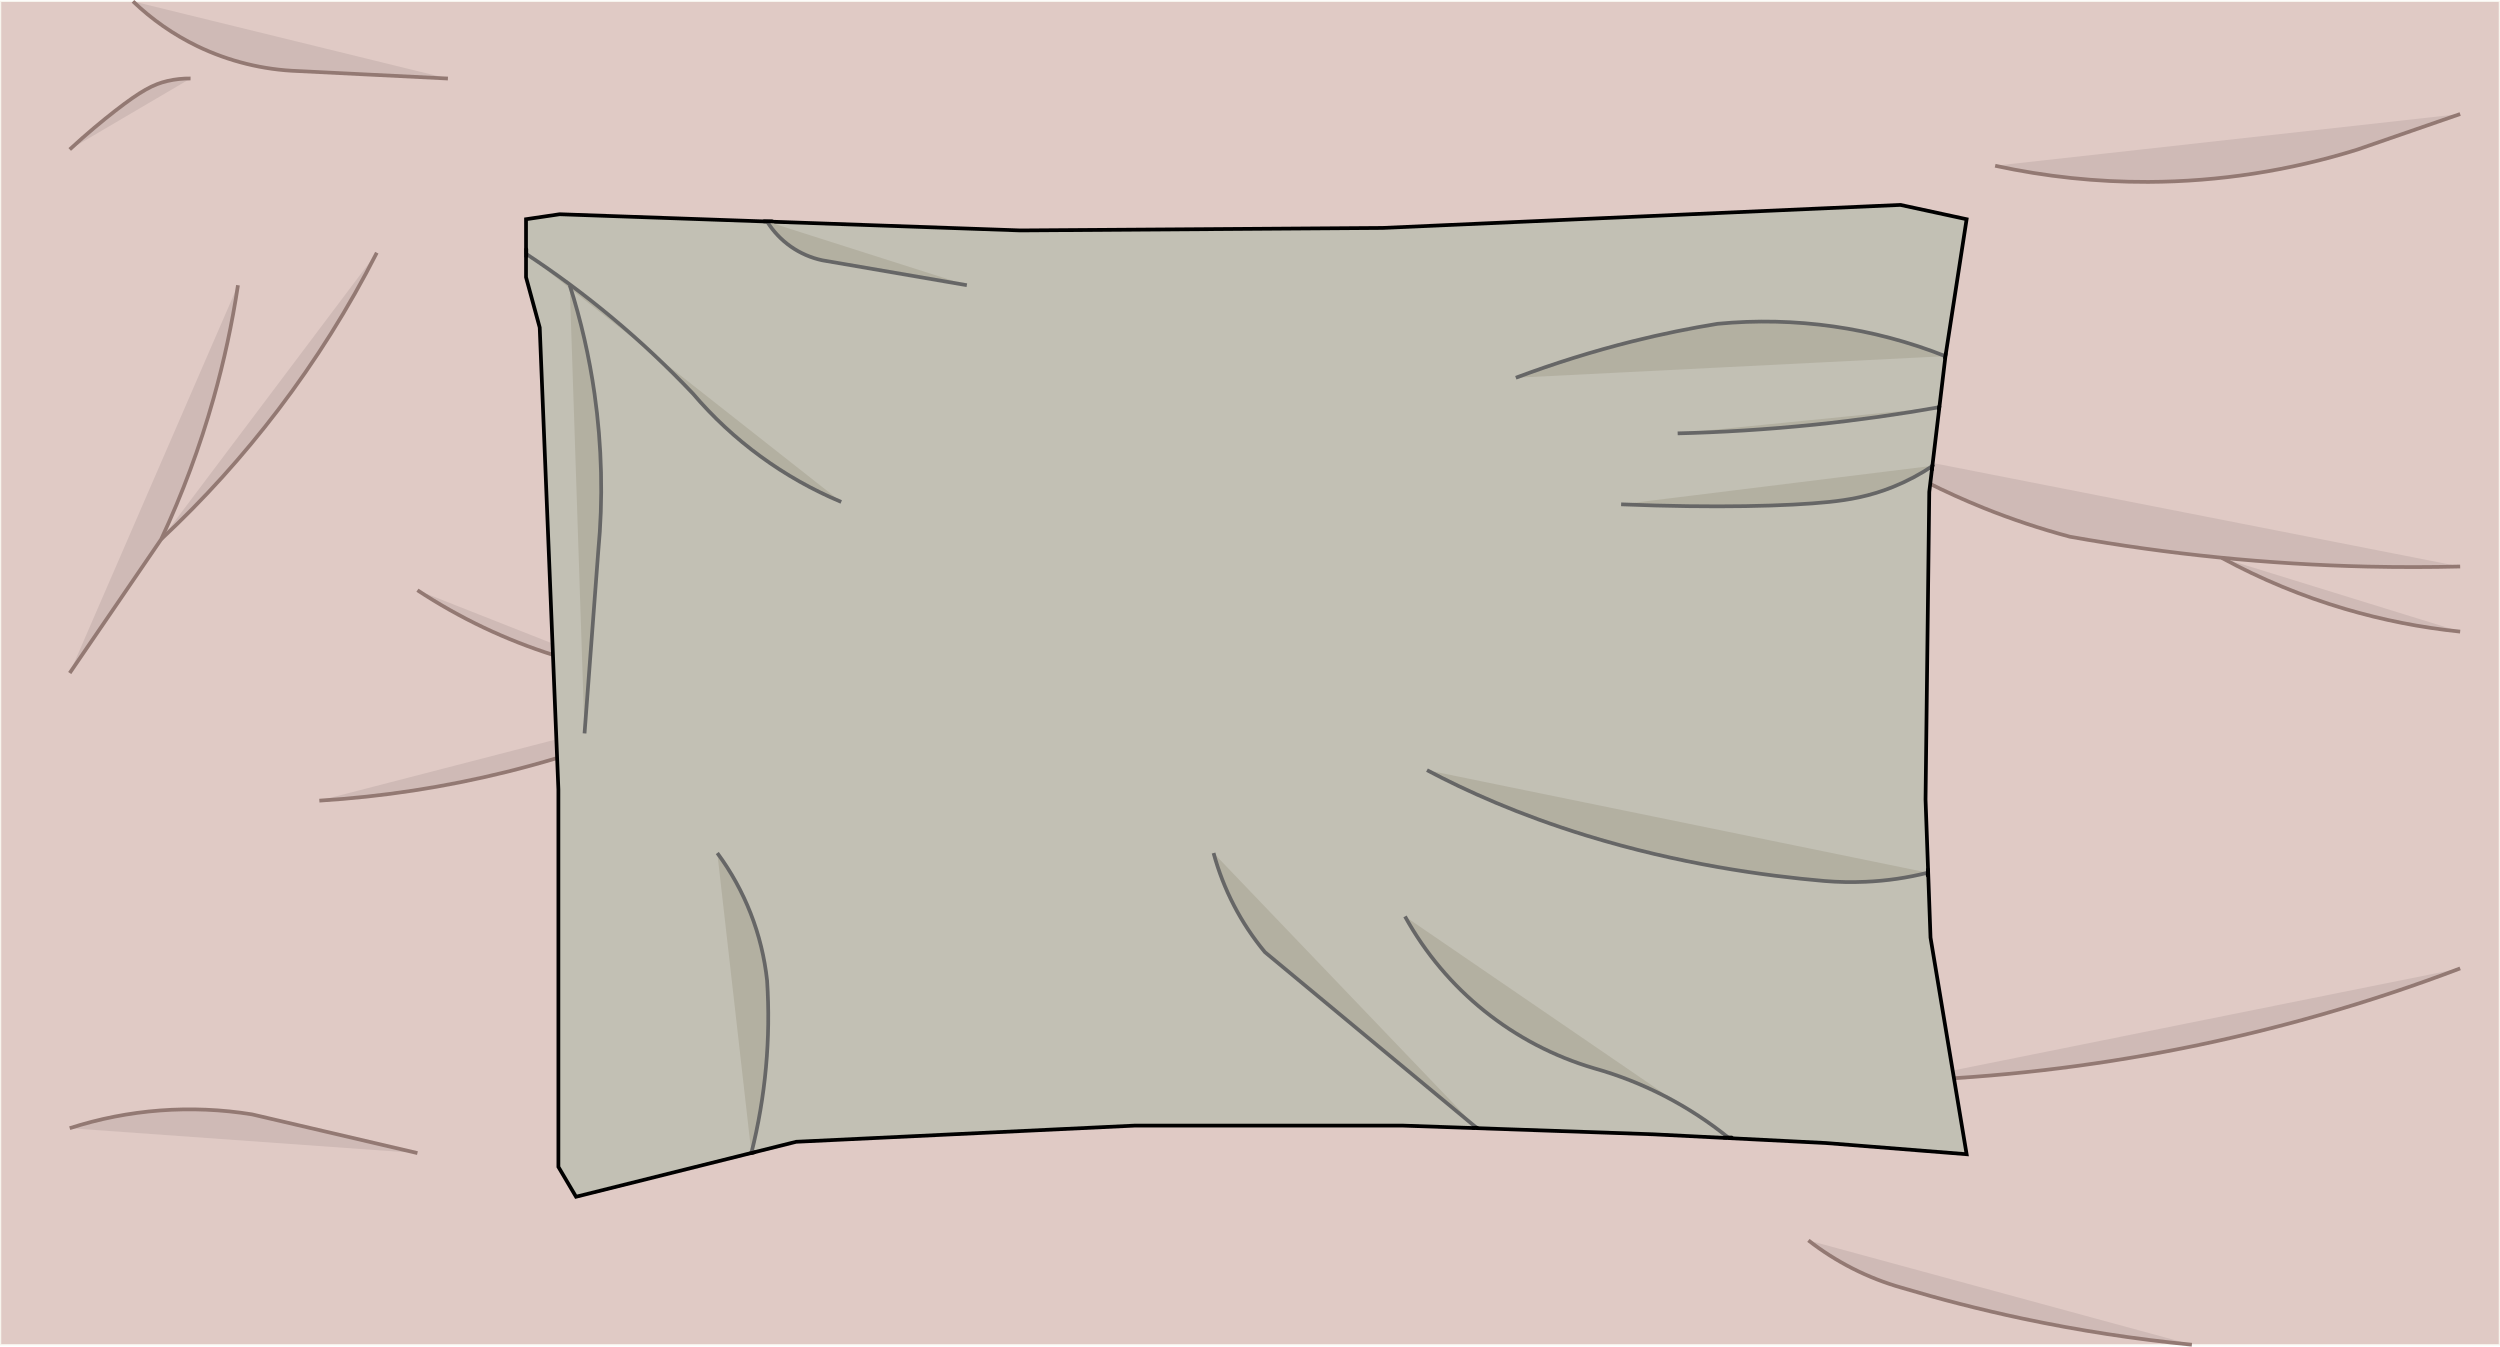
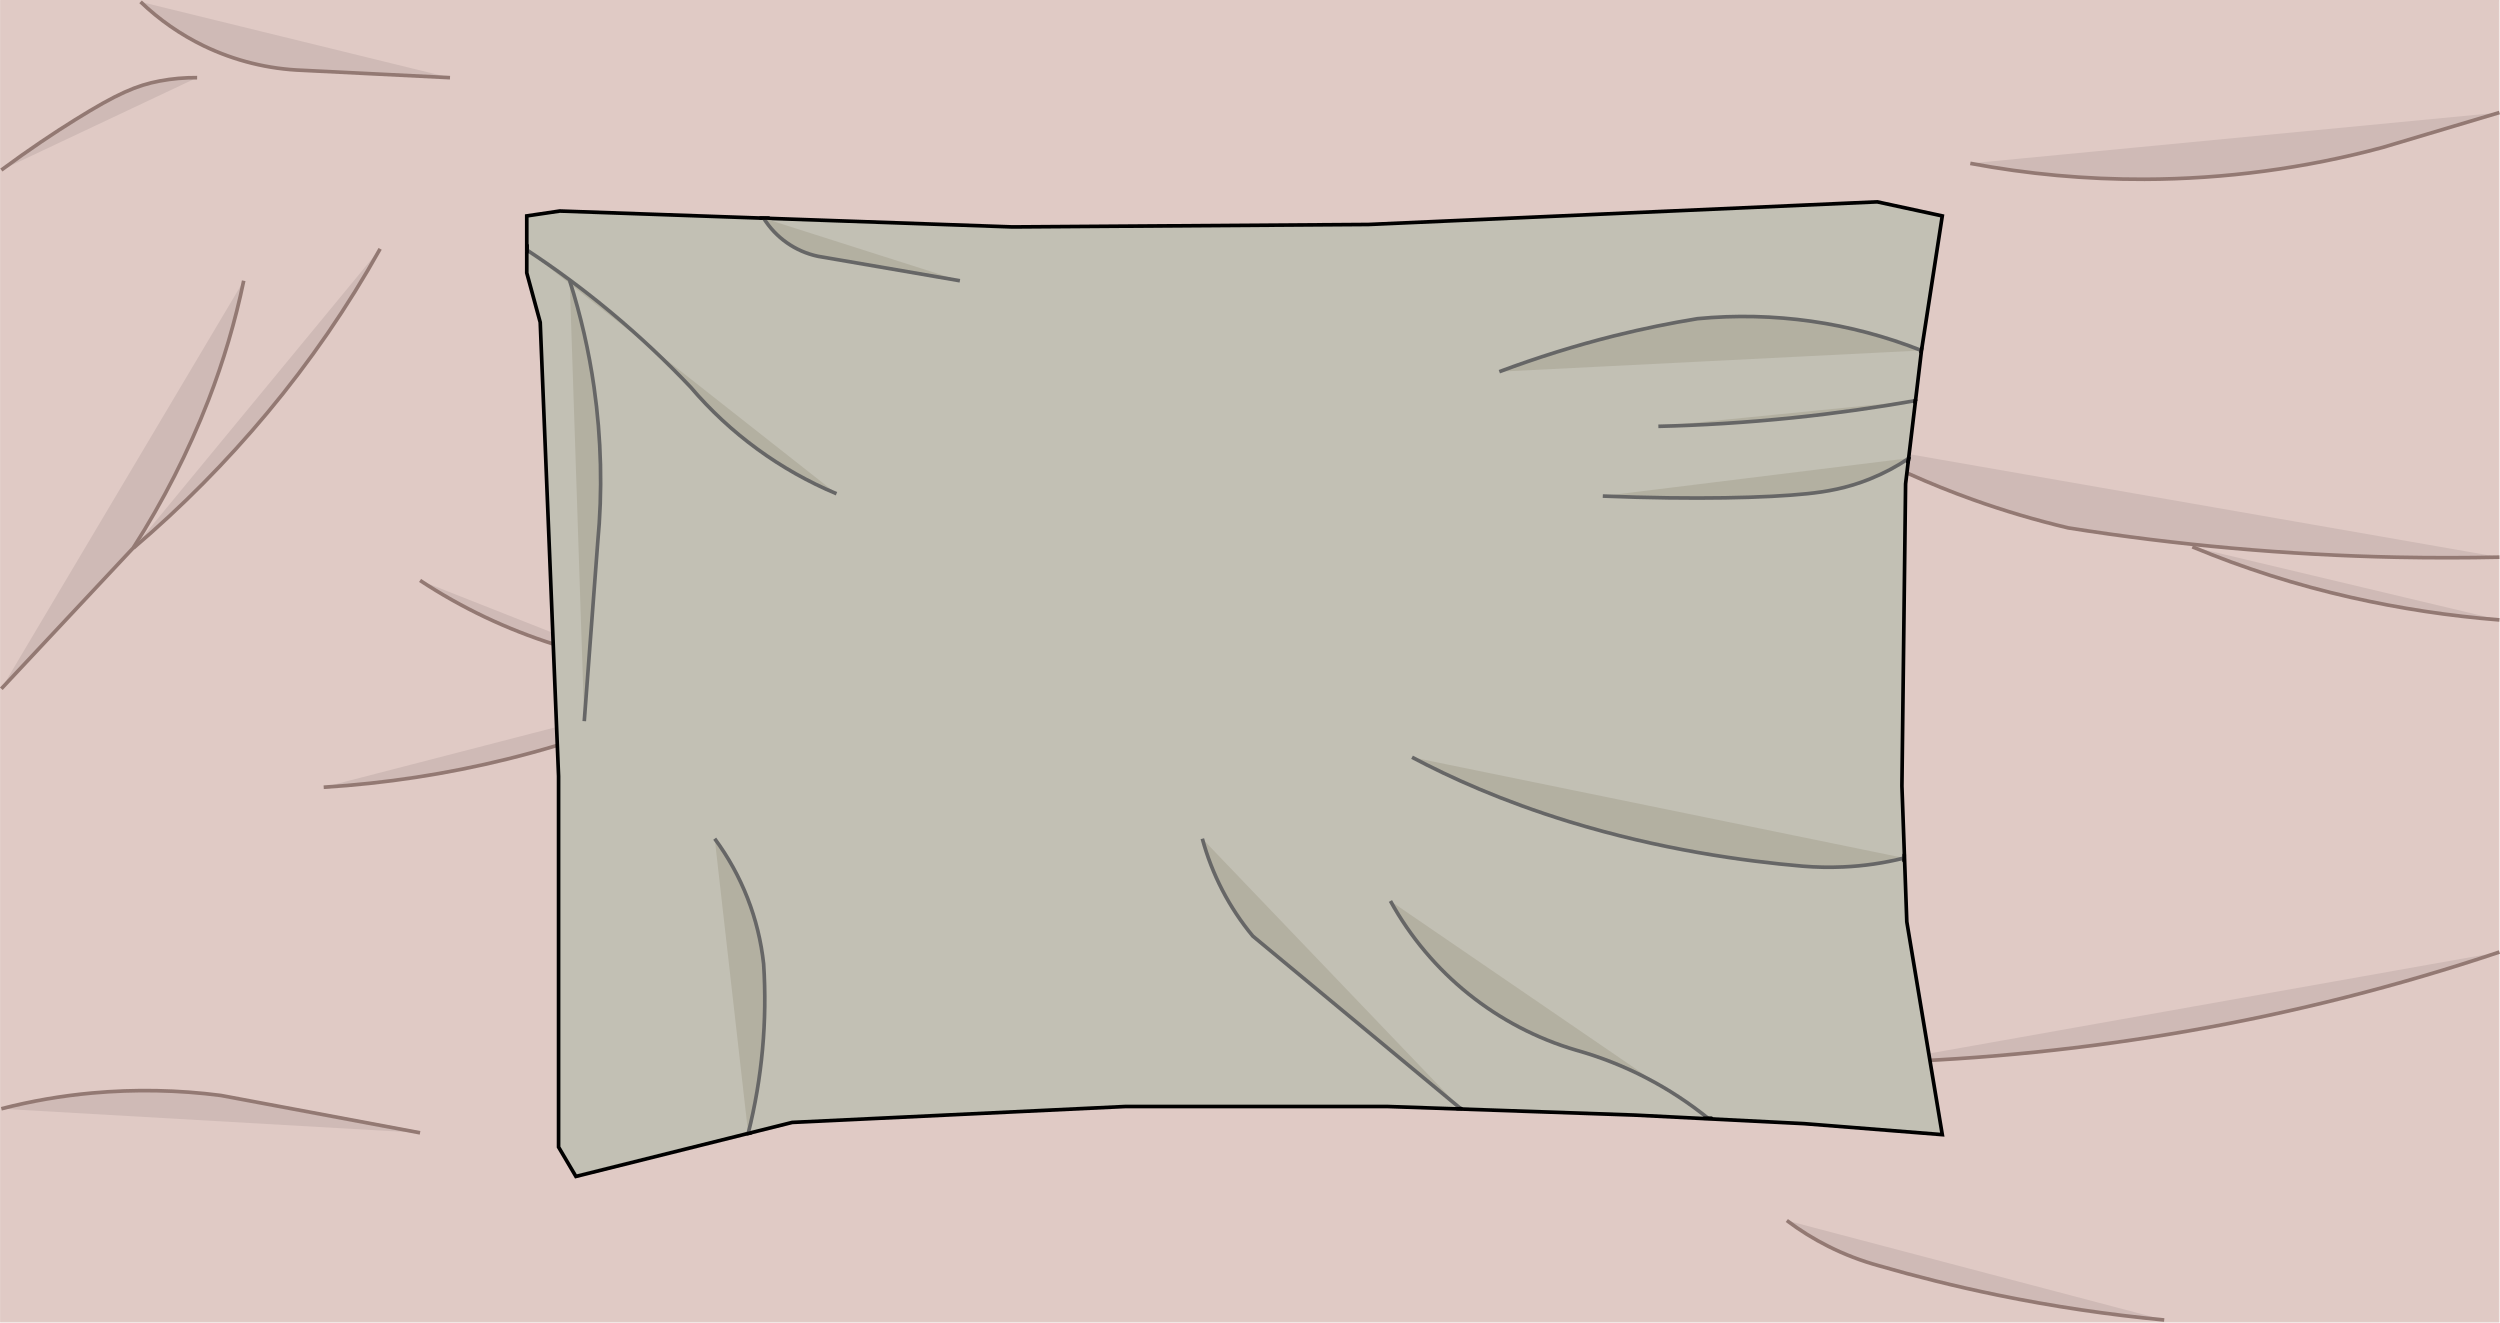
- <svg xmlns="http://www.w3.org/2000/svg" viewBox="0 0 2008 1081.58">
+ <svg xmlns="http://www.w3.org/2000/svg" viewBox="0 0 2043.57 1081">
  <defs>
-     <style>.cls-1{fill:#e0cac5;}.cls-1,.cls-4{stroke:#f7f4ed;}.cls-1,.cls-2,.cls-3,.cls-4,.cls-5,.cls-6,.cls-7,.cls-8,.cls-9{stroke-miterlimit:10;}.cls-2,.cls-9{fill:none;}.cls-2,.cls-3,.cls-5,.cls-7,.cls-9{stroke:#000;}.cls-3{fill:#c2bfba;}.cls-4,.cls-5{fill:#f7f4ed;}.cls-5,.cls-6,.cls-7,.cls-8,.cls-9{stroke-width:3px;}.cls-6{fill:#cfbab6;stroke:#937973;}.cls-7{fill:#c2c0b4;}.cls-8{fill:#b3b0a1;stroke:#666;}</style>
+     <style>.cls-1,.cls-9{fill:none;}.cls-1,.cls-2,.cls-4,.cls-7,.cls-9{stroke:#000;}.cls-1,.cls-2,.cls-3,.cls-4,.cls-5,.cls-6,.cls-7,.cls-8,.cls-9{stroke-miterlimit:10;}.cls-2{fill:#c2bfba;}.cls-3,.cls-4{fill:#f7f4ed;}.cls-3{stroke:#f7f4ed;}.cls-4,.cls-6,.cls-7,.cls-8,.cls-9{stroke-width:3px;}.cls-5{fill:#e0cac5;stroke:#e0cac5;}.cls-6{fill:#cfbab6;stroke:#937973;}.cls-7{fill:#c2c0b4;}.cls-8{fill:#b3b0a1;stroke:#666;}</style>
  </defs>
  <g id="background">
-     <rect class="cls-1" x="0.5" y="1.08" width="2007" height="1079" />
-     <path class="cls-2" d="M160.39,960.69" transform="translate(56 0.58)" />
-     <path class="cls-2" d="M160.39,62.45" transform="translate(56 0.58)" />
-     <path class="cls-2" d="M187.88,119.46" transform="translate(56 0.58)" />
-     <path class="cls-2" d="M188.39,124" transform="translate(56 0.58)" />
-     <path class="cls-2" d="M1271.9,777.23" transform="translate(56 0.58)" />
-     <path class="cls-2" d="M1470.39,764.2" transform="translate(56 0.58)" />
-     <path class="cls-2" d="M1471.59,766.58" transform="translate(56 0.58)" />
-     <path class="cls-2" d="M1844.62,862.54" transform="translate(56 0.58)" />
-     <path class="cls-2" d="M1832.5,870.5" transform="translate(56 0.58)" />
-     <path class="cls-2" d="M1711.5,880.5" transform="translate(56 0.58)" />
-     <path class="cls-2" d="M1695.5,903.5" transform="translate(56 0.58)" />
-     <path class="cls-2" d="M1709.5,887.5" transform="translate(56 0.58)" />
-     <path class="cls-2" d="M1711.5,897.5" transform="translate(56 0.58)" />
-     <path class="cls-2" d="M1710.5,880.5" transform="translate(56 0.58)" />
-     <path class="cls-2" d="M1735.5,890.5" transform="translate(56 0.58)" />
-     <path class="cls-2" d="M1697.5,869.5" transform="translate(56 0.58)" />
-     <path class="cls-2" d="M1767.5,851.5" transform="translate(56 0.58)" />
-     <path class="cls-2" d="M1843.5,868.5" transform="translate(56 0.58)" />
-     <path class="cls-2" d="M1704.5,858.5" transform="translate(56 0.58)" />
-     <path class="cls-2" d="M1677.5,880.5" transform="translate(56 0.58)" />
-     <path class="cls-2" d="M1694.5,868.5" transform="translate(56 0.58)" />
-     <path class="cls-2" d="M1701.5,867.5" transform="translate(56 0.58)" />
-     <path class="cls-2" d="M1009.44,123.11" transform="translate(56 0.58)" />
-     <path class="cls-2" d="M787.5,810.5" transform="translate(56 0.58)" />
-     <path class="cls-3" d="M1827.5,850.5" transform="translate(56 0.58)" />
-     <path class="cls-4" d="M586.5,404.5" transform="translate(56 0.58)" />
-     <path class="cls-5" d="M620.5,684.58" transform="translate(56 0.58)" />
+     <path class="cls-1" d="M160.39,960.69" transform="translate(64.09 1)" />
+     <path class="cls-1" d="M160.39,62.45" transform="translate(64.09 1)" />
+     <path class="cls-1" d="M187.88,119.46" transform="translate(64.09 1)" />
+     <path class="cls-1" d="M188.39,124" transform="translate(64.09 1)" />
+     <path class="cls-1" d="M1271.9,777.23" transform="translate(64.09 1)" />
+     <path class="cls-1" d="M1470.39,764.2" transform="translate(64.09 1)" />
+     <path class="cls-1" d="M1471.59,766.58" transform="translate(64.09 1)" />
+     <path class="cls-1" d="M1844.62,862.54" transform="translate(64.09 1)" />
+     <path class="cls-1" d="M1832.5,870.5" transform="translate(64.09 1)" />
+     <path class="cls-1" d="M1711.5,880.5" transform="translate(64.09 1)" />
+     <path class="cls-1" d="M1695.5,903.5" transform="translate(64.09 1)" />
+     <path class="cls-1" d="M1709.5,887.5" transform="translate(64.09 1)" />
+     <path class="cls-1" d="M1711.5,897.5" transform="translate(64.09 1)" />
+     <path class="cls-1" d="M1710.5,880.5" transform="translate(64.09 1)" />
+     <path class="cls-1" d="M1735.5,890.5" transform="translate(64.09 1)" />
+     <path class="cls-1" d="M1697.5,869.5" transform="translate(64.09 1)" />
+     <path class="cls-1" d="M1767.5,851.5" transform="translate(64.09 1)" />
+     <path class="cls-1" d="M1843.5,868.5" transform="translate(64.09 1)" />
+     <path class="cls-1" d="M1704.5,858.5" transform="translate(64.09 1)" />
+     <path class="cls-1" d="M1677.5,880.5" transform="translate(64.09 1)" />
+     <path class="cls-1" d="M1694.5,868.5" transform="translate(64.09 1)" />
+     <path class="cls-1" d="M1701.5,867.5" transform="translate(64.09 1)" />
+     <path class="cls-1" d="M1009.44,123.11" transform="translate(64.09 1)" />
+     <path class="cls-1" d="M787.5,810.5" transform="translate(64.09 1)" />
+     <path class="cls-2" d="M1827.5,850.5" transform="translate(64.09 1)" />
+     <path class="cls-3" d="M586.5,404.5" transform="translate(64.09 1)" />
+     <path class="cls-4" d="M620.5,684.58" transform="translate(64.09 1)" />
+     <rect class="cls-5" x="0.59" y="0.5" width="2042" height="1080" />
  </g>
  <g id="outline">
-     <path class="cls-6" d="M1920,777.23a1392.91,1392.91,0,0,1-223.5,64.27,1392.92,1392.92,0,0,1-224.91,26" transform="translate(56 0.58)" />
-     <path class="cls-6" d="M279.28,473.48a439.87,439.87,0,0,0,53.22,30A443.89,443.89,0,0,0,447.91,540" transform="translate(56 0.58)" />
-     <path class="cls-6" d="M200.5,642.5a843.06,843.06,0,0,0,150-23,843.53,843.53,0,0,0,160-57.17" transform="translate(56 0.58)" />
-     <path class="cls-6" d="M1920,454.44q-36.21.9-74.5.06a1565.36,1565.36,0,0,1-239-24,597.51,597.51,0,0,1-69-23,598.8,598.8,0,0,1-91-46" transform="translate(56 0.58)" />
-     <path class="cls-7" d="M366.5,175.5v46.57l11,40.43,15,371V936.65l14.17,24L583.5,916.5l272-13h215l201.5,7,138.59,7,113,9-29-174-4-111,3-247,13-109,17-110L1470.39,164,1054.5,182.5l-291,2-203.37-7.15L393.5,171.5Z" transform="translate(56 0.58)" />
-     <path class="cls-8" d="M560.13,177.35A69.24,69.24,0,0,0,604.5,208.5l116.06,20" transform="translate(56 0.58)" />
-     <path class="cls-8" d="M366.18,203.08A759.21,759.21,0,0,1,435.5,254.5a760.9,760.9,0,0,1,65,61,317.45,317.45,0,0,0,119.18,87.08" transform="translate(56 0.58)" />
-     <path class="cls-8" d="M1492.45,700.35a247.37,247.37,0,0,1-50,7.31,259.16,259.16,0,0,1-33-.62c-48.31-4.17-116.61-13.59-191-36.44-54.78-16.82-97.32-36.15-128.3-52.6" transform="translate(56 0.58)" />
-     <path class="cls-8" d="M1501.5,326.5c-31.1,5.51-64.5,10.33-100,14-39,4-75.74,6.17-110,7" transform="translate(56 0.58)" />
-     <path class="cls-8" d="M1496.5,373.5a173.23,173.23,0,0,1-32,17c-19,7.66-35.81,10.46-51.42,12.08-32.22,3.35-91.31,5-167,1.92" transform="translate(56 0.58)" />
-     <path class="cls-8" d="M1332.71,913.57A300.92,300.92,0,0,0,1224.5,857.5a255.7,255.7,0,0,1-152-122" transform="translate(56 0.58)" />
-     <path class="cls-8" d="M1506.5,285.5a393.9,393.9,0,0,0-183-26c-21.36,3.49-44.12,8.05-68,14a875.66,875.66,0,0,0-94,29.33" transform="translate(56 0.58)" />
-     <path class="cls-8" d="M401.61,228.5a538.48,538.48,0,0,1,19.89,87,540.23,540.23,0,0,1,3,127q-5.5,73-11,146" transform="translate(56 0.58)" />
-     <path class="cls-8" d="M547.5,925.5A448.46,448.46,0,0,0,560.13,787a210.16,210.16,0,0,0-40-102.43" transform="translate(56 0.58)" />
-     <path class="cls-8" d="M918.74,684.58A210.48,210.48,0,0,0,960,764.2l170.34,141.38" transform="translate(56 0.58)" />
-     <path class="cls-9" d="M1335.5,792.5" transform="translate(56 0.58)" />
-     <path d="M365.21,199.55v5.72a1.5,1.5,0,1,0,3,0v-5.72a1.5,1.5,0,0,0-3,0Z" transform="translate(56 0.58)" />
-     <path d="M557.63,178.72h6.59a1.5,1.5,0,0,0,0-3h-6.59a1.5,1.5,0,0,0,0,3Z" transform="translate(56 0.58)" />
-     <path d="M547,927.08a13.39,13.39,0,0,0,3.25-.65,1.5,1.5,0,1,0-.8-2.89,11.6,11.6,0,0,1-2.26.53l.4-.05-.59.06a1.54,1.54,0,0,0-1.06.44,1.5,1.5,0,0,0,0,2.12,1.47,1.47,0,0,0,1.06.44Z" transform="translate(56 0.58)" />
-     <path d="M1127.09,906.74a1.5,1.5,0,0,0,0-3,1.5,1.5,0,0,0,0,3Z" transform="translate(56 0.58)" />
-     <path d="M1128.46,906.74h2a1.5,1.5,0,0,0,1.06-.44,1,1,0,0,0,.31-.48,1.06,1.06,0,0,0,.13-.58,1.47,1.47,0,0,0-.44-1.06,1.54,1.54,0,0,0-1.06-.44h-2a1.54,1.54,0,0,0-1.06.44,1.11,1.11,0,0,0-.31.49,1,1,0,0,0-.13.57,1.46,1.46,0,0,0,.44,1.06,1.54,1.54,0,0,0,1.06.44Z" transform="translate(56 0.58)" />
-     <path d="M1328.72,914.59h6.14a1.5,1.5,0,0,0,0-3h-6.14a1.5,1.5,0,0,0,0,3Z" transform="translate(56 0.58)" />
-     <path d="M1491,697.73l-.17,4.95a1.5,1.5,0,0,0,3,0l.17-4.95a1.5,1.5,0,0,0-1.5-1.5,1.54,1.54,0,0,0-1.5,1.5Z" transform="translate(56 0.58)" />
-     <path d="M1501.74,327.61a1.5,1.5,0,0,0,0-3,1.5,1.5,0,0,0,0,3Z" transform="translate(56 0.58)" />
-     <path d="M1501.47,329.19a1.5,1.5,0,0,0,0-3,1.5,1.5,0,0,0,0,3Z" transform="translate(56 0.58)" />
-     <path d="M1496.12,374.83a1.5,1.5,0,0,0,0-3,1.5,1.5,0,0,0,0,3Z" transform="translate(56 0.58)" />
-     <path d="M1495.88,376.54a1.5,1.5,0,0,0,0-3,1.5,1.5,0,0,0,0,3Z" transform="translate(56 0.58)" />
-     <path d="M1495.63,378.13a1.5,1.5,0,0,0,0-3,1.5,1.5,0,0,0,0,3Z" transform="translate(56 0.58)" />
-     <path d="M1497,377l.61-3.28a1.62,1.62,0,0,0-.15-1.16,1.52,1.52,0,0,0-.9-.69,1.54,1.54,0,0,0-1.15.15,1.51,1.51,0,0,0-.69.9l-.61,3.28a1.62,1.62,0,0,0,.15,1.16,1.56,1.56,0,0,0,.9.69,1.54,1.54,0,0,0,1.15-.16,1.47,1.47,0,0,0,.69-.89Z" transform="translate(56 0.58)" />
-     <path d="M1500,326l-.2,2a1.06,1.06,0,0,0,.13.58,1.36,1.36,0,0,0,.79.79,1.06,1.06,0,0,0,.58.13,1.5,1.5,0,0,0,1.06-.44l.23-.3a1.45,1.45,0,0,0,.21-.76l.2-2a1.06,1.06,0,0,0-.13-.58,1.36,1.36,0,0,0-.79-.79,1.06,1.06,0,0,0-.58-.13,1.46,1.46,0,0,0-1.06.44l-.23.3a1.45,1.45,0,0,0-.21.76Z" transform="translate(56 0.58)" />
-     <path d="M1505.33,283.23c-.14,1-.33,2.1-.55,3.14a1.5,1.5,0,0,0,1,1.85,1.54,1.54,0,0,0,1.15-.16,1.47,1.47,0,0,0,.69-.89c.23-1,.41-2.09.56-3.14a1.73,1.73,0,0,0-.16-1.16,1.5,1.5,0,0,0-2-.54,1.45,1.45,0,0,0-.69.9Z" transform="translate(56 0.58)" />
-     <path class="cls-6" d="M50.81.5a201.35,201.35,0,0,0,51.69,36,202.7,202.7,0,0,0,81,20l120.26,6" transform="translate(56 0.58)" />
-     <path class="cls-6" d="M0,119.46c13.91-12.86,26.45-23.16,36.5-31,20.89-16.21,30.58-21.3,42-24a77.75,77.75,0,0,1,18.55-2" transform="translate(56 0.58)" />
-     <path class="cls-6" d="M0,540,73.5,432.5a745.74,745.74,0,0,0,42-113,747.09,747.09,0,0,0,19.63-91" transform="translate(56 0.58)" />
-     <path class="cls-6" d="M246.64,202.41A829.51,829.51,0,0,1,167.5,328.5a830.41,830.41,0,0,1-94,104" transform="translate(56 0.58)" />
-     <path class="cls-6" d="M0,905.58A314,314,0,0,1,146.5,894.5l132.78,31.08" transform="translate(56 0.58)" />
-     <path class="cls-6" d="M1920,91l-82.5,28.54a571.55,571.55,0,0,1-168,26,569.07,569.07,0,0,1-123-13" transform="translate(56 0.58)" />
-     <path class="cls-6" d="M1728.5,447.5a510.4,510.4,0,0,0,99,41,509.65,509.65,0,0,0,92.5,18.24" transform="translate(56 0.58)" />
-     <path class="cls-6" d="M1704.5,1079.5a1231.67,1231.67,0,0,1-136-21c-34.68-7.36-67-15.8-96.91-24.73a219.32,219.32,0,0,1-75.09-38.07" transform="translate(56 0.58)" />
+     <path class="cls-6" d="M1979,777.23a1738.25,1738.25,0,0,1-252.91,64.27,1775.28,1775.28,0,0,1-254.5,26" transform="translate(64.09 1)" />
+     <path class="cls-6" d="M279.28,473.48a439.87,439.87,0,0,0,53.22,30A443.89,443.89,0,0,0,447.91,540" transform="translate(64.09 1)" />
+     <path class="cls-6" d="M200.5,642.5a843.06,843.06,0,0,0,150-23,843.53,843.53,0,0,0,160-57.17" transform="translate(64.09 1)" />
+     <path class="cls-6" d="M1979,454.44q-40.71.9-83.78.06a1972.75,1972.75,0,0,1-268.78-24,732.31,732.31,0,0,1-77.6-23,708.22,708.22,0,0,1-102.34-46" transform="translate(64.09 1)" />
+     <path class="cls-7" d="M366.5,175.5v46.57l11,40.43,15,371V936.65l14.17,24L583.5,916.5l272-13h215l201.5,7,138.59,7,113,9-29-174-4-111,3-247,13-109,17-110L1470.39,164,1054.5,182.5l-291,2-203.37-7.15L393.5,171.5Z" transform="translate(64.09 1)" />
+     <path class="cls-8" d="M560.13,177.35A69.24,69.24,0,0,0,604.5,208.5l116.06,20" transform="translate(64.09 1)" />
+     <path class="cls-8" d="M366.18,203.08A759.21,759.21,0,0,1,435.5,254.5a760.9,760.9,0,0,1,65,61,317.45,317.45,0,0,0,119.18,87.08" transform="translate(64.09 1)" />
+     <path class="cls-8" d="M1492.45,700.35a247.37,247.37,0,0,1-50,7.31,259.16,259.16,0,0,1-33-.62c-48.31-4.17-116.61-13.59-191-36.44-54.78-16.82-97.32-36.15-128.3-52.6" transform="translate(64.09 1)" />
+     <path class="cls-8" d="M1501.5,326.5c-31.1,5.51-64.5,10.33-100,14-39,4-75.74,6.17-110,7" transform="translate(64.09 1)" />
+     <path class="cls-8" d="M1496.5,373.5a173.23,173.23,0,0,1-32,17c-19,7.66-35.81,10.46-51.42,12.08-32.22,3.35-91.31,5-167,1.92" transform="translate(64.09 1)" />
+     <path class="cls-8" d="M1332.71,913.57A300.92,300.92,0,0,0,1224.5,857.5a255.7,255.7,0,0,1-152-122" transform="translate(64.09 1)" />
+     <path class="cls-8" d="M1506.5,285.5a393.9,393.9,0,0,0-183-26c-21.36,3.49-44.12,8.05-68,14a875.66,875.66,0,0,0-94,29.33" transform="translate(64.09 1)" />
+     <path class="cls-8" d="M401.61,228.5a538.48,538.48,0,0,1,19.89,87,540.23,540.23,0,0,1,3,127q-5.5,73-11,146" transform="translate(64.09 1)" />
+     <path class="cls-8" d="M547.5,925.5A448.46,448.46,0,0,0,560.13,787a210.16,210.16,0,0,0-40-102.43" transform="translate(64.09 1)" />
+     <path class="cls-8" d="M918.74,684.58A210.48,210.48,0,0,0,960,764.2l170.34,141.38" transform="translate(64.09 1)" />
+     <path class="cls-9" d="M1335.5,792.5" transform="translate(64.09 1)" />
+     <path d="M365.21,199.55v5.72a1.5,1.5,0,1,0,3,0v-5.72a1.5,1.5,0,0,0-3,0Z" transform="translate(64.09 1)" />
+     <path d="M557.63,178.72h6.59a1.5,1.5,0,0,0,0-3h-6.59a1.5,1.5,0,0,0,0,3Z" transform="translate(64.09 1)" />
+     <path d="M547,927.08a13.39,13.39,0,0,0,3.25-.65,1.5,1.5,0,1,0-.8-2.89,11.6,11.6,0,0,1-2.26.53l.4-.05-.59.06a1.54,1.54,0,0,0-1.06.44,1.5,1.5,0,0,0,0,2.12,1.47,1.47,0,0,0,1.06.44Z" transform="translate(64.09 1)" />
+     <path d="M1127.09,906.74a1.5,1.5,0,0,0,0-3,1.5,1.5,0,0,0,0,3Z" transform="translate(64.09 1)" />
+     <path d="M1128.46,906.74h2a1.5,1.5,0,0,0,1.06-.44,1,1,0,0,0,.31-.48,1.06,1.06,0,0,0,.13-.58,1.47,1.47,0,0,0-.44-1.06,1.54,1.54,0,0,0-1.06-.44h-2a1.54,1.54,0,0,0-1.06.44,1.11,1.11,0,0,0-.31.49,1,1,0,0,0-.13.57,1.46,1.46,0,0,0,.44,1.06,1.54,1.54,0,0,0,1.06.44Z" transform="translate(64.09 1)" />
+     <path d="M1328.72,914.59h6.14a1.5,1.5,0,0,0,0-3h-6.14a1.5,1.5,0,0,0,0,3Z" transform="translate(64.09 1)" />
+     <path d="M1491,697.73l-.17,4.95a1.5,1.5,0,0,0,3,0l.17-4.95a1.5,1.5,0,0,0-1.5-1.5,1.54,1.54,0,0,0-1.5,1.5Z" transform="translate(64.09 1)" />
+     <path d="M1501.74,327.61a1.5,1.5,0,0,0,0-3,1.5,1.5,0,0,0,0,3Z" transform="translate(64.09 1)" />
+     <path d="M1501.47,329.19a1.5,1.5,0,0,0,0-3,1.5,1.5,0,0,0,0,3Z" transform="translate(64.09 1)" />
+     <path d="M1496.12,374.83a1.5,1.5,0,0,0,0-3,1.5,1.5,0,0,0,0,3Z" transform="translate(64.09 1)" />
+     <path d="M1495.88,376.54a1.5,1.5,0,0,0,0-3,1.5,1.5,0,0,0,0,3Z" transform="translate(64.09 1)" />
+     <path d="M1495.63,378.13a1.5,1.5,0,0,0,0-3,1.5,1.5,0,0,0,0,3Z" transform="translate(64.09 1)" />
+     <path d="M1497,377l.61-3.28a1.62,1.62,0,0,0-.15-1.16,1.52,1.52,0,0,0-.9-.69,1.54,1.54,0,0,0-1.15.15,1.51,1.51,0,0,0-.69.9l-.61,3.28a1.62,1.62,0,0,0,.15,1.16,1.56,1.56,0,0,0,.9.69,1.54,1.54,0,0,0,1.15-.16,1.47,1.47,0,0,0,.69-.89Z" transform="translate(64.09 1)" />
+     <path d="M1500,326l-.2,2a1.06,1.06,0,0,0,.13.58,1.36,1.36,0,0,0,.79.79,1.06,1.06,0,0,0,.58.13,1.5,1.5,0,0,0,1.06-.44l.23-.3a1.45,1.45,0,0,0,.21-.76l.2-2a1.06,1.06,0,0,0-.13-.58,1.36,1.36,0,0,0-.79-.79,1.06,1.06,0,0,0-.58-.13,1.46,1.46,0,0,0-1.06.44l-.23.3a1.45,1.45,0,0,0-.21.76Z" transform="translate(64.09 1)" />
+     <path d="M1505.33,283.23c-.14,1-.33,2.1-.55,3.14a1.5,1.5,0,0,0,1,1.85,1.54,1.54,0,0,0,1.15-.16,1.47,1.47,0,0,0,.69-.89c.23-1,.41-2.09.56-3.14a1.73,1.73,0,0,0-.16-1.16,1.5,1.5,0,0,0-2-.54,1.45,1.45,0,0,0-.69.9Z" transform="translate(64.09 1)" />
+     <path class="cls-6" d="M50.81.5a201.35,201.35,0,0,0,51.69,36,202.7,202.7,0,0,0,81,20l120.26,6" transform="translate(64.09 1)" />
+     <path class="cls-6" d="M-63,138c22.94-17,43.61-30.69,60.19-41,34.46-21.48,50.43-28.23,69.27-31.8a158.13,158.13,0,0,1,30.59-2.72" transform="translate(64.09 1)" />
+     <path class="cls-6" d="M-63,562,44.77,446.91a680.44,680.44,0,0,0,61.58-121,617.65,617.65,0,0,0,28.78-97.43" transform="translate(64.09 1)" />
+     <path class="cls-6" d="M246.64,202.41a874.46,874.46,0,0,1-92.17,134A916.7,916.7,0,0,1,45,447" transform="translate(64.09 1)" />
+     <path class="cls-6" d="M-63,905.33a466.79,466.79,0,0,1,74.15-12.86,480.26,480.26,0,0,1,105.4,2L279.28,925" transform="translate(64.09 1)" />
+     <path class="cls-6" d="M1979,91l-95.53,28.54a758,758,0,0,1-194.54,26,759.07,759.07,0,0,1-142.43-13" transform="translate(64.09 1)" />
+     <path class="cls-6" d="M1728,446a790.71,790.71,0,0,0,129.76,41.35A848.54,848.54,0,0,0,1979,505.74" transform="translate(64.09 1)" />
+     <path class="cls-6" d="M1705,1078a1271.35,1271.35,0,0,1-136.22-20.37c-34.74-7.15-67.14-15.33-97.07-24a224.06,224.06,0,0,1-41.15-15.79,221,221,0,0,1-34.06-21.15" transform="translate(64.09 1)" />
  </g>
</svg>
